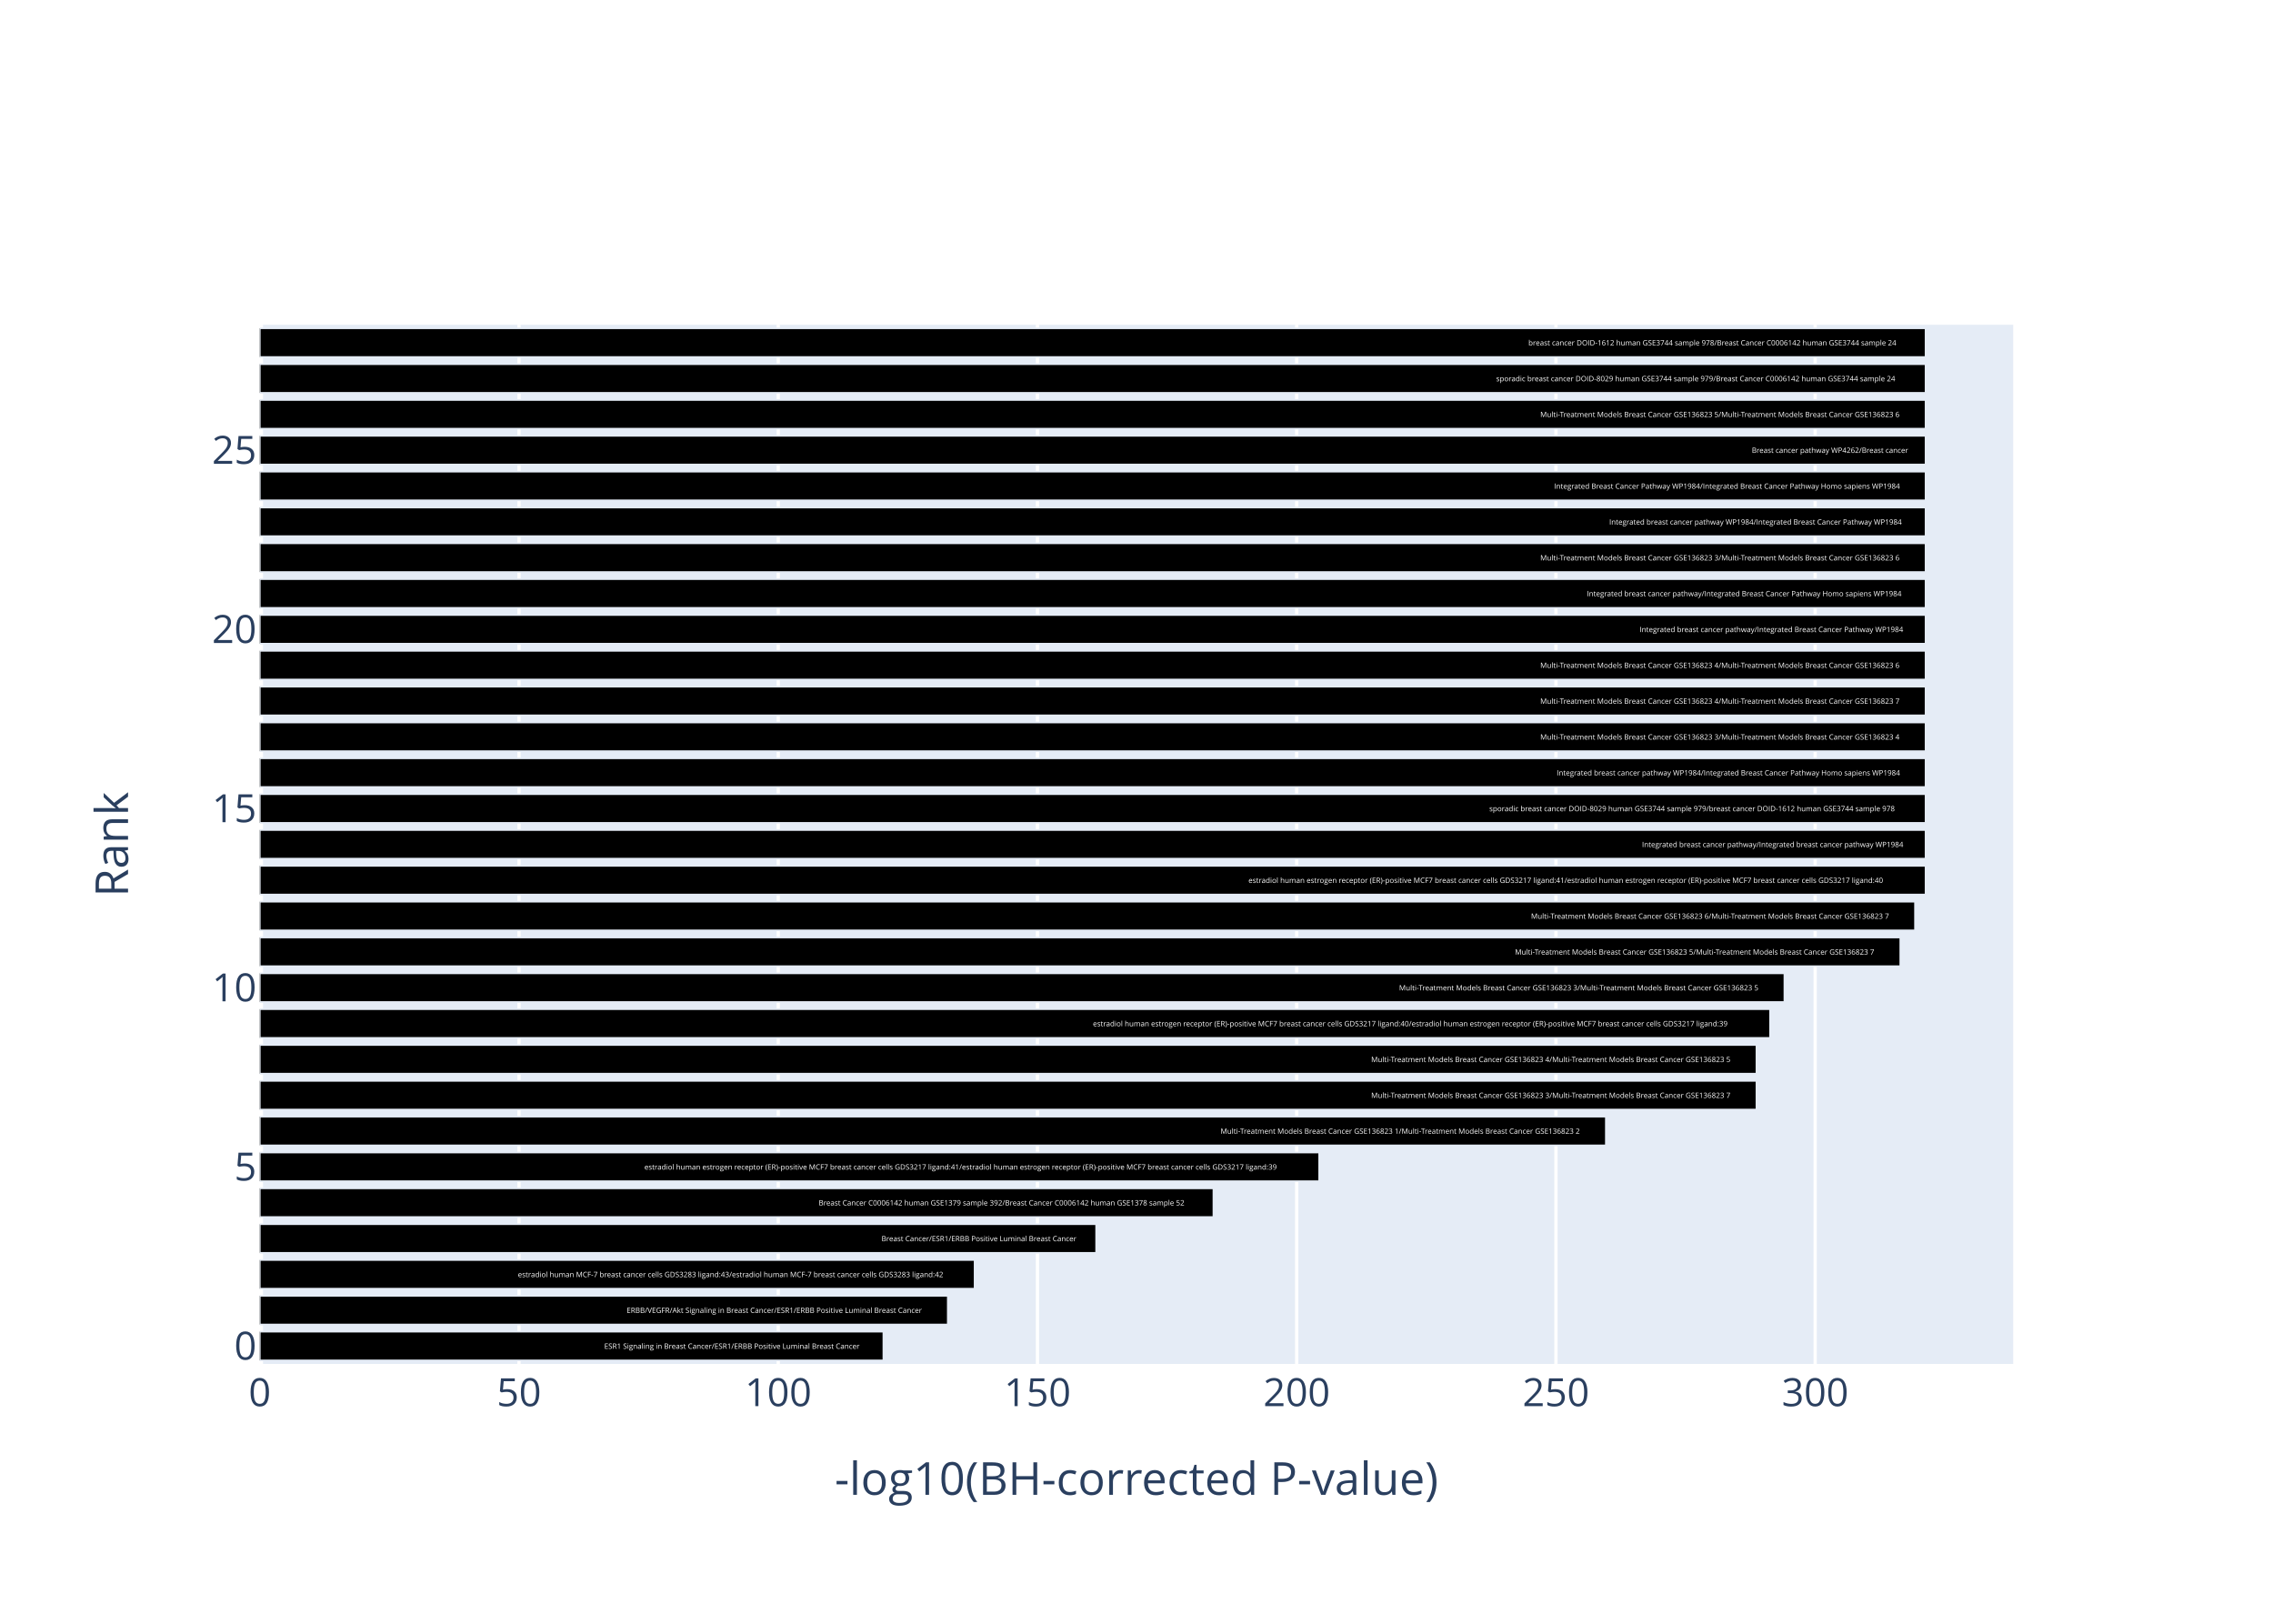
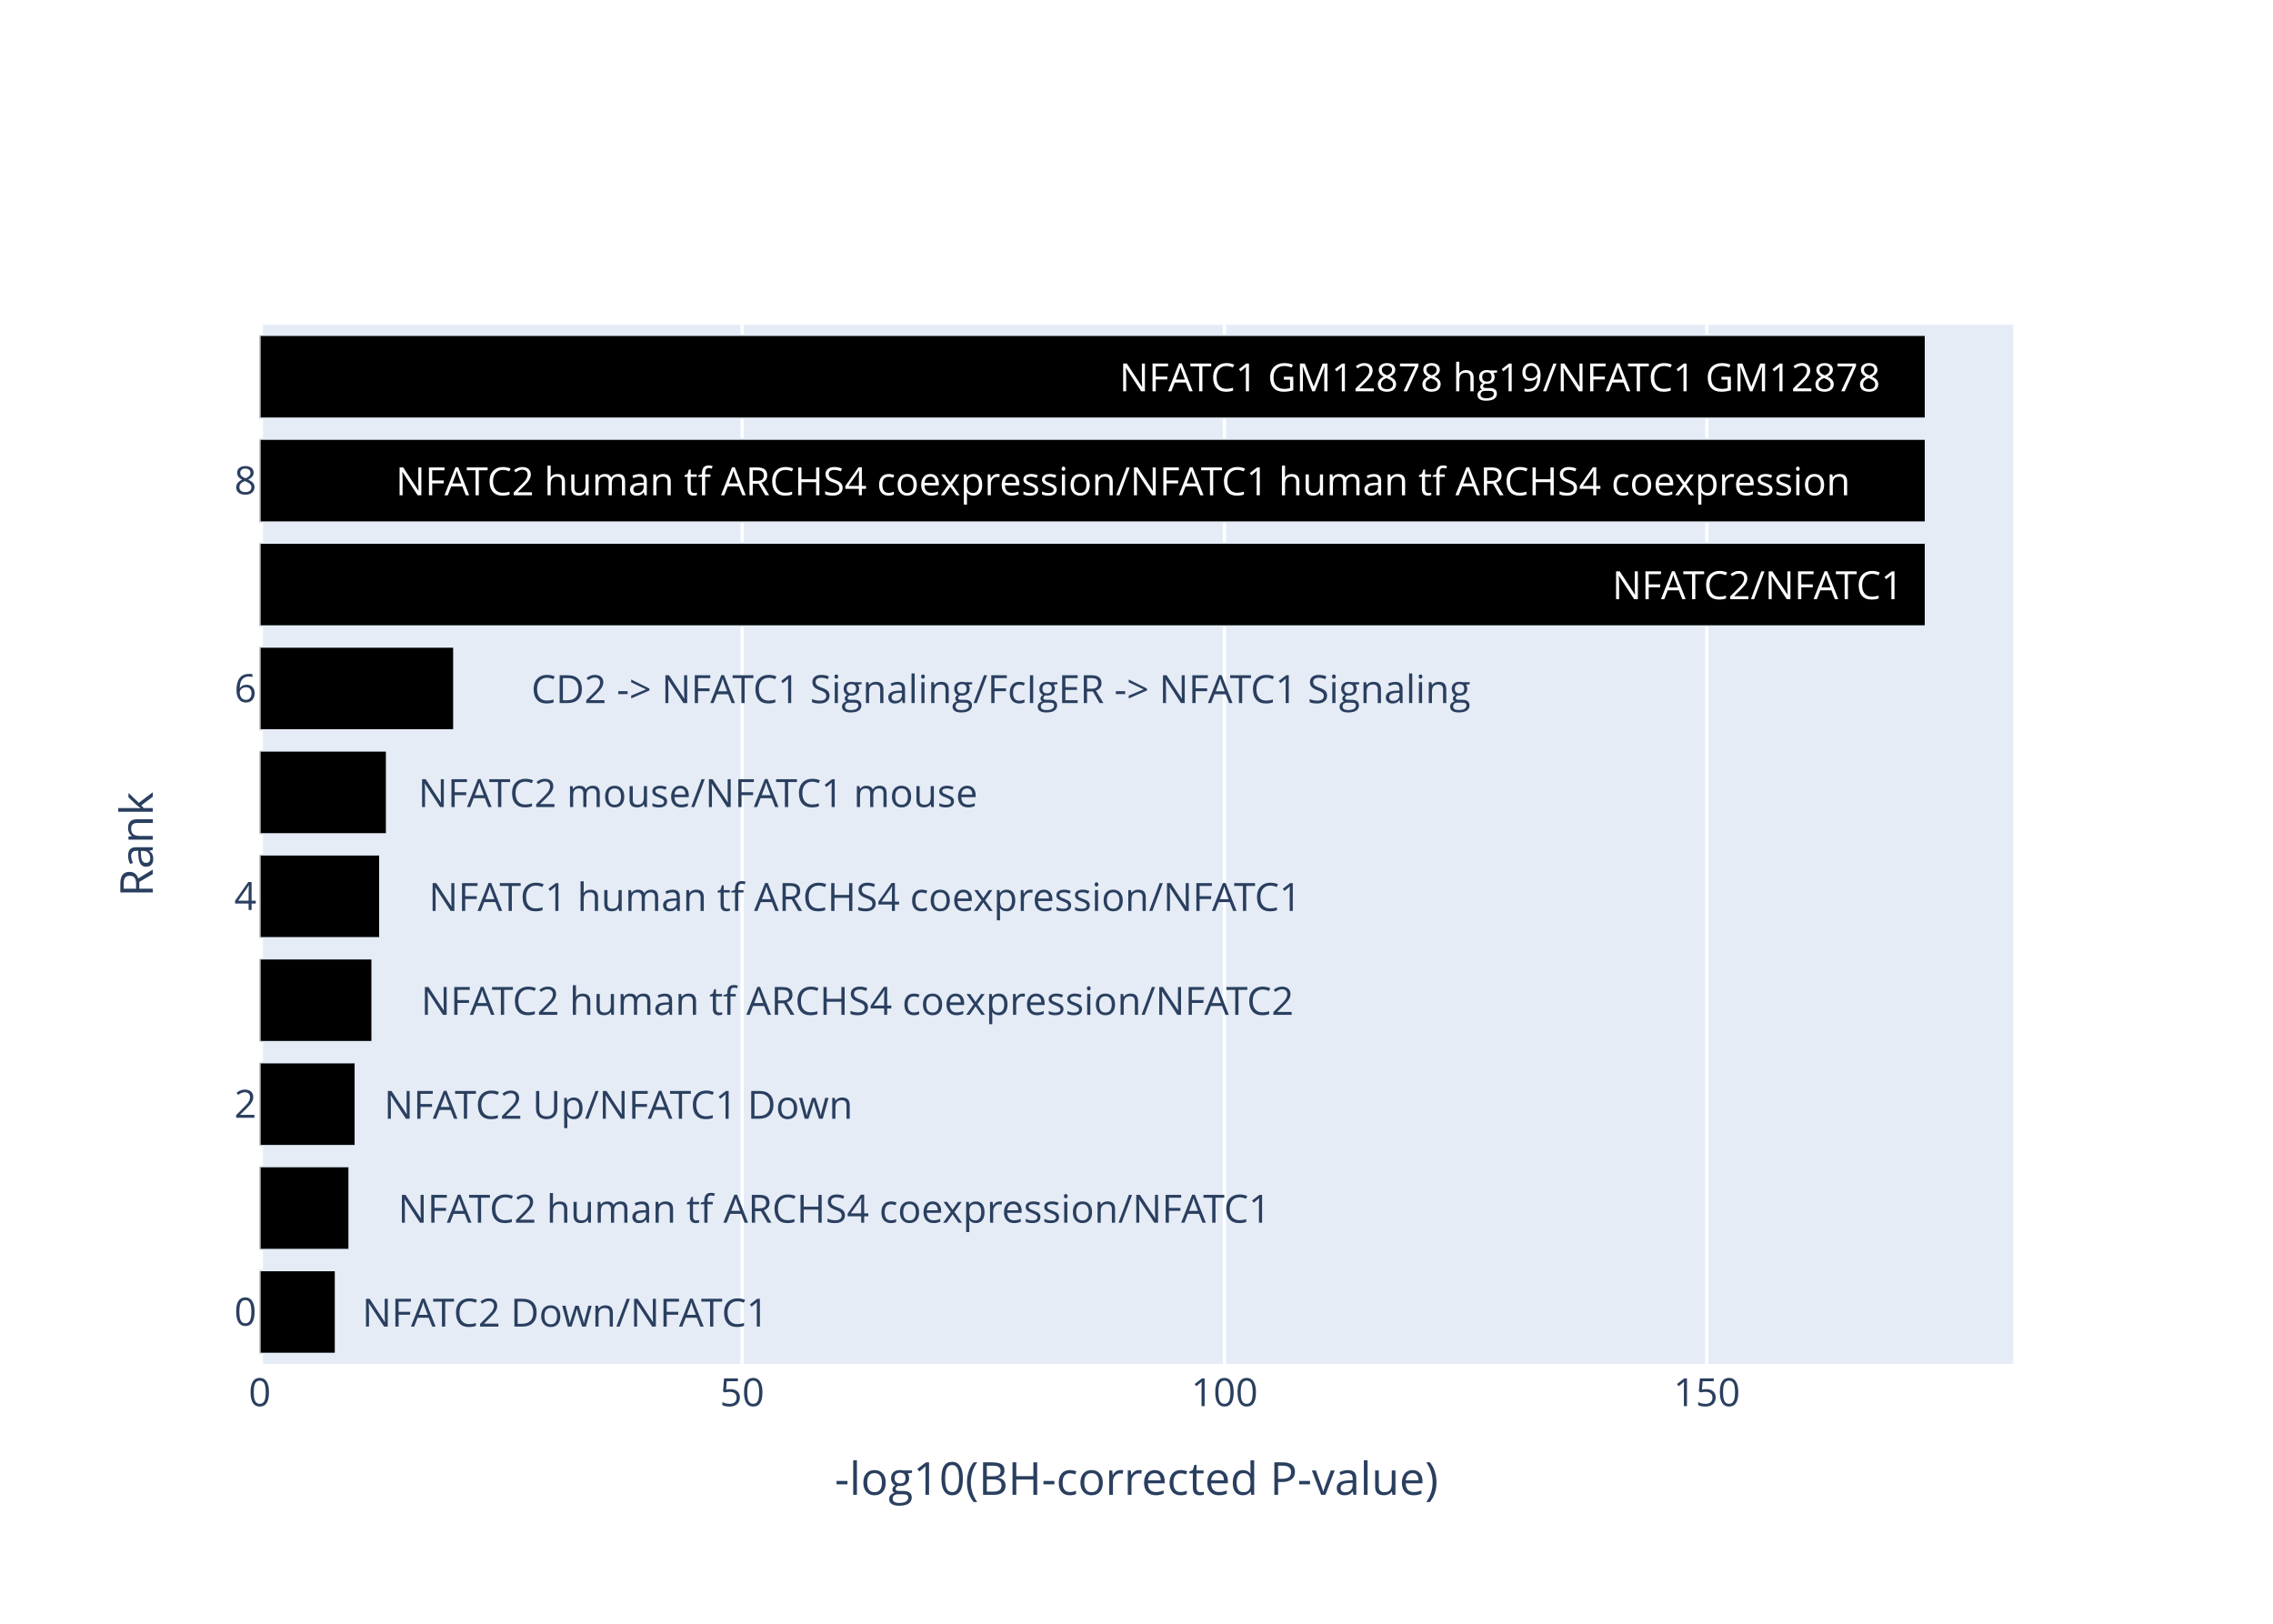
<svg xmlns="http://www.w3.org/2000/svg" class="main-svg" width="700" height="500" style="" viewBox="0 0 700 500">
  <rect x="0" y="0" width="700" height="500" style="fill: rgb(255, 255, 255); fill-opacity: 1;" />
-   <defs id="defs-6ae5c2">
+   <defs id="defs-728975">
    <g class="clips">
-       <clipPath id="clip6ae5c2xyplot" class="plotclip">
+       <clipPath id="clip728975xyplot" class="plotclip">
        <rect width="540" height="320" />
      </clipPath>
-       <clipPath class="axesclip" id="clip6ae5c2x">
+       <clipPath class="axesclip" id="clip728975x">
        <rect x="80" y="0" width="540" height="500" />
      </clipPath>
-       <clipPath class="axesclip" id="clip6ae5c2y">
+       <clipPath class="axesclip" id="clip728975y">
        <rect x="0" y="100" width="700" height="320" />
      </clipPath>
-       <clipPath class="axesclip" id="clip6ae5c2xy">
+       <clipPath class="axesclip" id="clip728975xy">
        <rect x="80" y="100" width="540" height="320" />
      </clipPath>
    </g>
    <g class="gradients" />
    <g class="patterns" />
  </defs>
  <g class="bglayer">
    <rect class="bg" x="80" y="100" width="540" height="320" style="fill: rgb(229, 236, 246); fill-opacity: 1; stroke-width: 0;" />
  </g>
  <g class="layer-below">
    <g class="imagelayer" />
    <g class="shapelayer" />
  </g>
  <g class="cartesianlayer">
    <g class="subplot xy">
      <g class="layer-subplot">
        <g class="shapelayer" />
        <g class="imagelayer" />
      </g>
      <g class="minor-gridlayer">
        <g class="x" />
        <g class="y" />
      </g>
      <g class="gridlayer">
        <g class="x">
-           <path class="xgrid crisp" transform="translate(159.83,0)" d="M0,100v320" style="stroke: rgb(255, 255, 255); stroke-opacity: 1; stroke-width: 1px;" />
-           <path class="xgrid crisp" transform="translate(239.67,0)" d="M0,100v320" style="stroke: rgb(255, 255, 255); stroke-opacity: 1; stroke-width: 1px;" />
-           <path class="xgrid crisp" transform="translate(319.5,0)" d="M0,100v320" style="stroke: rgb(255, 255, 255); stroke-opacity: 1; stroke-width: 1px;" />
-           <path class="xgrid crisp" transform="translate(399.33,0)" d="M0,100v320" style="stroke: rgb(255, 255, 255); stroke-opacity: 1; stroke-width: 1px;" />
-           <path class="xgrid crisp" transform="translate(479.17,0)" d="M0,100v320" style="stroke: rgb(255, 255, 255); stroke-opacity: 1; stroke-width: 1px;" />
-           <path class="xgrid crisp" transform="translate(559,0)" d="M0,100v320" style="stroke: rgb(255, 255, 255); stroke-opacity: 1; stroke-width: 1px;" />
+           <path class="xgrid crisp" transform="translate(228.54,0)" d="M0,100v320" style="stroke: rgb(255, 255, 255); stroke-opacity: 1; stroke-width: 1px;" />
+           <path class="xgrid crisp" transform="translate(377.09,0)" d="M0,100v320" style="stroke: rgb(255, 255, 255); stroke-opacity: 1; stroke-width: 1px;" />
+           <path class="xgrid crisp" transform="translate(525.63,0)" d="M0,100v320" style="stroke: rgb(255, 255, 255); stroke-opacity: 1; stroke-width: 1px;" />
        </g>
        <g class="y" />
      </g>
      <g class="zerolinelayer">
        <path class="xzl zl crisp" transform="translate(80,0)" d="M0,100v320" style="stroke: rgb(255, 255, 255); stroke-opacity: 1; stroke-width: 2px;" />
      </g>
      <path class="xlines-below" />
      <path class="ylines-below" />
      <g class="overlines-below" />
      <g class="xaxislayer-below" />
      <g class="yaxislayer-below" />
      <g class="overaxes-below" />
-       <g class="plot" transform="translate(80,100)" clip-path="url(#clip6ae5c2xyplot)">
+       <g class="plot" transform="translate(80,100)" clip-path="url(#clip728975xyplot)">
        <g class="barlayer mlayer">
          <g class="trace bars" style="opacity: 1;">
            <g class="points">
              <g class="point">
-                 <path d="M0,318.9V310.07H192.05V318.9Z" style="vector-effect: none; opacity: 1; stroke-width: 0.5px; fill: rgb(0, 0, 0); fill-opacity: 1; stroke: rgb(229, 236, 246); stroke-opacity: 1;" />
-                 <text class="bartext bartext-inside" text-anchor="middle" data-notex="1" x="0" y="0" style="font-family: 'Open Sans', verdana, arial, sans-serif; font-size: 12px; fill: rgb(255, 255, 255); fill-opacity: 1; white-space: pre;" transform="translate(145.4031,315.334)scale(0.1886667)">ESR1 Signaling in Breast Cancer/ESR1/ERBB Positive Luminal Breast Cancer</text>
+                 <path d="M0,316.8V291.2H23.35V316.8Z" style="vector-effect: none; opacity: 1; stroke-width: 0.5px; fill: rgb(0, 0, 0); fill-opacity: 1; stroke: rgb(229, 236, 246); stroke-opacity: 1;" />
+                 <text class="bartext bartext-outside" text-anchor="middle" data-notex="1" x="0" y="0" style="font-family: 'Open Sans', verdana, arial, sans-serif; font-size: 12px; fill: rgb(42, 63, 95); fill-opacity: 1; white-space: pre;" transform="translate(94.11562,308.5)">NFATC2 Down/NFATC1</text>
              </g>
              <g class="point">
-                 <path d="M0,307.86V299.03H211.88V307.86Z" style="vector-effect: none; opacity: 1; stroke-width: 0.5px; fill: rgb(0, 0, 0); fill-opacity: 1; stroke: rgb(229, 236, 246); stroke-opacity: 1;" />
-                 <text class="bartext bartext-inside" text-anchor="middle" data-notex="1" x="0" y="0" style="font-family: 'Open Sans', verdana, arial, sans-serif; font-size: 12px; fill: rgb(255, 255, 255); fill-opacity: 1; white-space: pre;" transform="translate(158.4529,304.294)scale(0.1886667)">ERBB/VEGFR/Akt Signaling in Breast Cancer/ESR1/ERBB Positive Luminal Breast Cancer</text>
+                 <path d="M0,284.8V259.2H27.55V284.8Z" style="vector-effect: none; opacity: 1; stroke-width: 0.5px; fill: rgb(0, 0, 0); fill-opacity: 1; stroke: rgb(229, 236, 246); stroke-opacity: 1;" />
+                 <text class="bartext bartext-outside" text-anchor="middle" data-notex="1" x="0" y="0" style="font-family: 'Open Sans', verdana, arial, sans-serif; font-size: 12px; fill: rgb(42, 63, 95); fill-opacity: 1; white-space: pre;" transform="translate(176.9719,276.5)">NFATC2 human tf ARCHS4 coexpression/NFATC1</text>
              </g>
              <g class="point">
-                 <path d="M0,296.83V288H220.14V296.83Z" style="vector-effect: none; opacity: 1; stroke-width: 0.5px; fill: rgb(0, 0, 0); fill-opacity: 1; stroke: rgb(229, 236, 246); stroke-opacity: 1;" />
-                 <text class="bartext bartext-inside" text-anchor="middle" data-notex="1" x="0" y="0" style="font-family: 'Open Sans', verdana, arial, sans-serif; font-size: 12px; fill: rgb(255, 255, 255); fill-opacity: 1; white-space: pre;" transform="translate(144.9897,293.264)scale(0.1886667)">estradiol human MCF-7 breast cancer cells GDS3283 ligand:43/estradiol human MCF-7 breast cancer cells GDS3283 ligand:42</text>
+                 <path d="M0,252.8V227.2H29.46V252.8Z" style="vector-effect: none; opacity: 1; stroke-width: 0.5px; fill: rgb(0, 0, 0); fill-opacity: 1; stroke: rgb(229, 236, 246); stroke-opacity: 1;" />
+                 <text class="bartext bartext-outside" text-anchor="middle" data-notex="1" x="0" y="0" style="font-family: 'Open Sans', verdana, arial, sans-serif; font-size: 12px; fill: rgb(42, 63, 95); fill-opacity: 1; white-space: pre;" transform="translate(110.46,244.5)">NFATC2 Up/NFATC1 Down</text>
              </g>
              <g class="point">
-                 <path d="M0,285.79V276.97H257.57V285.79Z" style="vector-effect: none; opacity: 1; stroke-width: 0.5px; fill: rgb(0, 0, 0); fill-opacity: 1; stroke: rgb(229, 236, 246); stroke-opacity: 1;" />
-                 <text class="bartext bartext-inside" text-anchor="middle" data-notex="1" x="0" y="0" style="font-family: 'Open Sans', verdana, arial, sans-serif; font-size: 12px; fill: rgb(255, 255, 255); fill-opacity: 1; white-space: pre;" transform="translate(221.4879,282.226)scale(0.188)">Breast Cancer/ESR1/ERBB Positive Luminal Breast Cancer</text>
+                 <path d="M0,220.8V195.2H34.63V220.8Z" style="vector-effect: none; opacity: 1; stroke-width: 0.5px; fill: rgb(0, 0, 0); fill-opacity: 1; stroke: rgb(229, 236, 246); stroke-opacity: 1;" />
+                 <text class="bartext bartext-outside" text-anchor="middle" data-notex="1" x="0" y="0" style="font-family: 'Open Sans', verdana, arial, sans-serif; font-size: 12px; fill: rgb(42, 63, 95); fill-opacity: 1; white-space: pre;" transform="translate(184.0519,212.5)">NFATC2 human tf ARCHS4 coexpression/NFATC2</text>
              </g>
              <g class="point">
-                 <path d="M0,274.76V265.93H293.69V274.76Z" style="vector-effect: none; opacity: 1; stroke-width: 0.5px; fill: rgb(0, 0, 0); fill-opacity: 1; stroke: rgb(229, 236, 246); stroke-opacity: 1;" />
-                 <text class="bartext bartext-inside" text-anchor="middle" data-notex="1" x="0" y="0" style="font-family: 'Open Sans', verdana, arial, sans-serif; font-size: 12px; fill: rgb(255, 255, 255); fill-opacity: 1; white-space: pre;" transform="translate(228.4359,271.194)scale(0.1886667)">Breast Cancer C0006142 human GSE1379 sample 392/Breast Cancer C0006142 human GSE1378 sample 52</text>
+                 <path d="M0,188.8V163.2H37.01V188.8Z" style="vector-effect: none; opacity: 1; stroke-width: 0.5px; fill: rgb(0, 0, 0); fill-opacity: 1; stroke: rgb(229, 236, 246); stroke-opacity: 1;" />
+                 <text class="bartext bartext-outside" text-anchor="middle" data-notex="1" x="0" y="0" style="font-family: 'Open Sans', verdana, arial, sans-serif; font-size: 12px; fill: rgb(42, 63, 95); fill-opacity: 1; white-space: pre;" transform="translate(186.4319,180.5)">NFATC1 human tf ARCHS4 coexpression/NFATC1</text>
              </g>
              <g class="point">
-                 <path d="M0,263.72V254.9H326.25V263.72Z" style="vector-effect: none; opacity: 1; stroke-width: 0.5px; fill: rgb(0, 0, 0); fill-opacity: 1; stroke: rgb(229, 236, 246); stroke-opacity: 1;" />
-                 <text class="bartext bartext-inside" text-anchor="middle" data-notex="1" x="0" y="0" style="font-family: 'Open Sans', verdana, arial, sans-serif; font-size: 12px; fill: rgb(255, 255, 255); fill-opacity: 1; white-space: pre;" transform="translate(215.8256,260.156)scale(0.188)">estradiol human estrogen receptor (ER)-positive MCF7 breast cancer cells GDS3217 ligand:41/estradiol human estrogen receptor (ER)-positive MCF7 breast cancer cells GDS3217 ligand:39</text>
+                 <path d="M0,156.8V131.2H39.09V156.8Z" style="vector-effect: none; opacity: 1; stroke-width: 0.5px; fill: rgb(0, 0, 0); fill-opacity: 1; stroke: rgb(229, 236, 246); stroke-opacity: 1;" />
+                 <text class="bartext bartext-outside" text-anchor="middle" data-notex="1" x="0" y="0" style="font-family: 'Open Sans', verdana, arial, sans-serif; font-size: 12px; fill: rgb(42, 63, 95); fill-opacity: 1; white-space: pre;" transform="translate(134.9494,148.5)">NFATC2 mouse/NFATC1 mouse</text>
              </g>
              <g class="point">
-                 <path d="M0,252.69V243.86H414.54V252.69Z" style="vector-effect: none; opacity: 1; stroke-width: 0.5px; fill: rgb(0, 0, 0); fill-opacity: 1; stroke: rgb(229, 236, 246); stroke-opacity: 1;" />
-                 <text class="bartext bartext-inside" text-anchor="middle" data-notex="1" x="0" y="0" style="font-family: 'Open Sans', verdana, arial, sans-serif; font-size: 12px; fill: rgb(255, 255, 255); fill-opacity: 1; white-space: pre;" transform="translate(351.202,249.124)scale(0.1886667)">Multi-Treatment Models Breast Cancer GSE136823 1/Multi-Treatment Models Breast Cancer GSE136823 2</text>
+                 <path d="M0,124.8V99.2H59.8V124.8Z" style="vector-effect: none; opacity: 1; stroke-width: 0.5px; fill: rgb(0, 0, 0); fill-opacity: 1; stroke: rgb(229, 236, 246); stroke-opacity: 1;" />
+                 <text class="bartext bartext-outside" text-anchor="middle" data-notex="1" x="0" y="0" style="font-family: 'Open Sans', verdana, arial, sans-serif; font-size: 12px; fill: rgb(42, 63, 95); fill-opacity: 1; white-space: pre;" transform="translate(228.2688,116.5)">CD2 -&gt; NFATC1 Signaling/FcIgER -&gt; NFATC1 Signaling</text>
              </g>
              <g class="point">
-                 <path d="M0,241.66V232.83H460.92V241.66Z" style="vector-effect: none; opacity: 1; stroke-width: 0.5px; fill: rgb(0, 0, 0); fill-opacity: 1; stroke: rgb(229, 236, 246); stroke-opacity: 1;" />
-                 <text class="bartext bartext-inside" text-anchor="middle" data-notex="1" x="0" y="0" style="font-family: 'Open Sans', verdana, arial, sans-serif; font-size: 12px; fill: rgb(255, 255, 255); fill-opacity: 1; white-space: pre;" transform="translate(397.582,238.094)scale(0.1886667)">Multi-Treatment Models Breast Cancer GSE136823 3/Multi-Treatment Models Breast Cancer GSE136823 7</text>
+                 <path d="M0,92.8V67.2H513V92.8Z" style="vector-effect: none; opacity: 1; stroke-width: 0.5px; fill: rgb(0, 0, 0); fill-opacity: 1; stroke: rgb(229, 236, 246); stroke-opacity: 1;" />
+                 <text class="bartext bartext-inside" text-anchor="middle" data-notex="1" x="0" y="0" style="font-family: 'Open Sans', verdana, arial, sans-serif; font-size: 12px; fill: rgb(255, 255, 255); fill-opacity: 1; white-space: pre;" transform="translate(461.3125,84.5)">NFATC2/NFATC1</text>
              </g>
              <g class="point">
-                 <path d="M0,230.62V221.79H460.92V230.62Z" style="vector-effect: none; opacity: 1; stroke-width: 0.5px; fill: rgb(0, 0, 0); fill-opacity: 1; stroke: rgb(229, 236, 246); stroke-opacity: 1;" />
-                 <text class="bartext bartext-inside" text-anchor="middle" data-notex="1" x="0" y="0" style="font-family: 'Open Sans', verdana, arial, sans-serif; font-size: 12px; fill: rgb(255, 255, 255); fill-opacity: 1; white-space: pre;" transform="translate(397.582,227.054)scale(0.1886667)">Multi-Treatment Models Breast Cancer GSE136823 4/Multi-Treatment Models Breast Cancer GSE136823 5</text>
+                 <path d="M0,60.8V35.2H513V60.8Z" style="vector-effect: none; opacity: 1; stroke-width: 0.5px; fill: rgb(0, 0, 0); fill-opacity: 1; stroke: rgb(229, 236, 246); stroke-opacity: 1;" />
+                 <text class="bartext bartext-inside" text-anchor="middle" data-notex="1" x="0" y="0" style="font-family: 'Open Sans', verdana, arial, sans-serif; font-size: 12px; fill: rgb(255, 255, 255); fill-opacity: 1; white-space: pre;" transform="translate(265.8438,52.5)">NFATC2 human tf ARCHS4 coexpression/NFATC1 human tf ARCHS4 coexpression</text>
              </g>
              <g class="point">
-                 <path d="M0,219.59V210.76H465.11V219.59Z" style="vector-effect: none; opacity: 1; stroke-width: 0.5px; fill: rgb(0, 0, 0); fill-opacity: 1; stroke: rgb(229, 236, 246); stroke-opacity: 1;" />
-                 <text class="bartext bartext-inside" text-anchor="middle" data-notex="1" x="0" y="0" style="font-family: 'Open Sans', verdana, arial, sans-serif; font-size: 12px; fill: rgb(255, 255, 255); fill-opacity: 1; white-space: pre;" transform="translate(354.3047,216.024)scale(0.1886667)">estradiol human estrogen receptor (ER)-positive MCF7 breast cancer cells GDS3217 ligand:40/estradiol human estrogen receptor (ER)-positive MCF7 breast cancer cells GDS3217 ligand:39</text>
-               </g>
-               <g class="point">
-                 <path d="M0,208.55V199.72H469.53V208.55Z" style="vector-effect: none; opacity: 1; stroke-width: 0.5px; fill: rgb(0, 0, 0); fill-opacity: 1; stroke: rgb(229, 236, 246); stroke-opacity: 1;" />
-                 <text class="bartext bartext-inside" text-anchor="middle" data-notex="1" x="0" y="0" style="font-family: 'Open Sans', verdana, arial, sans-serif; font-size: 12px; fill: rgb(255, 255, 255); fill-opacity: 1; white-space: pre;" transform="translate(406.192,204.984)scale(0.1886667)">Multi-Treatment Models Breast Cancer GSE136823 3/Multi-Treatment Models Breast Cancer GSE136823 5</text>
-               </g>
-               <g class="point">
-                 <path d="M0,197.52V188.69H505.22V197.52Z" style="vector-effect: none; opacity: 1; stroke-width: 0.5px; fill: rgb(0, 0, 0); fill-opacity: 1; stroke: rgb(229, 236, 246); stroke-opacity: 1;" />
-                 <text class="bartext bartext-inside" text-anchor="middle" data-notex="1" x="0" y="0" style="font-family: 'Open Sans', verdana, arial, sans-serif; font-size: 12px; fill: rgb(255, 255, 255); fill-opacity: 1; white-space: pre;" transform="translate(441.882,193.954)scale(0.1886667)">Multi-Treatment Models Breast Cancer GSE136823 5/Multi-Treatment Models Breast Cancer GSE136823 7</text>
-               </g>
-               <g class="point">
-                 <path d="M0,186.48V177.66H509.75V186.48Z" style="vector-effect: none; opacity: 1; stroke-width: 0.5px; fill: rgb(0, 0, 0); fill-opacity: 1; stroke: rgb(229, 236, 246); stroke-opacity: 1;" />
-                 <text class="bartext bartext-inside" text-anchor="middle" data-notex="1" x="0" y="0" style="font-family: 'Open Sans', verdana, arial, sans-serif; font-size: 12px; fill: rgb(255, 255, 255); fill-opacity: 1; white-space: pre;" transform="translate(446.6253,182.916)scale(0.188)">Multi-Treatment Models Breast Cancer GSE136823 6/Multi-Treatment Models Breast Cancer GSE136823 7</text>
-               </g>
-               <g class="point">
-                 <path d="M0,175.45V166.62H513V175.45Z" style="vector-effect: none; opacity: 1; stroke-width: 0.5px; fill: rgb(0, 0, 0); fill-opacity: 1; stroke: rgb(229, 236, 246); stroke-opacity: 1;" />
-                 <text class="bartext bartext-inside" text-anchor="middle" data-notex="1" x="0" y="0" style="font-family: 'Open Sans', verdana, arial, sans-serif; font-size: 12px; fill: rgb(255, 255, 255); fill-opacity: 1; white-space: pre;" transform="translate(402.1947,171.884)scale(0.1886667)">estradiol human estrogen receptor (ER)-positive MCF7 breast cancer cells GDS3217 ligand:41/estradiol human estrogen receptor (ER)-positive MCF7 breast cancer cells GDS3217 ligand:40</text>
-               </g>
-               <g class="point">
-                 <path d="M0,164.41V155.59H513V164.41Z" style="vector-effect: none; opacity: 1; stroke-width: 0.5px; fill: rgb(0, 0, 0); fill-opacity: 1; stroke: rgb(229, 236, 246); stroke-opacity: 1;" />
-                 <text class="bartext bartext-inside" text-anchor="middle" data-notex="1" x="0" y="0" style="font-family: 'Open Sans', verdana, arial, sans-serif; font-size: 12px; fill: rgb(255, 255, 255); fill-opacity: 1; white-space: pre;" transform="translate(465.9111,160.846)scale(0.188)">Integrated breast cancer pathway/Integrated breast cancer pathway WP1984</text>
-               </g>
-               <g class="point">
-                 <path d="M0,153.38V144.55H513V153.38Z" style="vector-effect: none; opacity: 1; stroke-width: 0.5px; fill: rgb(0, 0, 0); fill-opacity: 1; stroke: rgb(229, 236, 246); stroke-opacity: 1;" />
-                 <text class="bartext bartext-inside" text-anchor="middle" data-notex="1" x="0" y="0" style="font-family: 'Open Sans', verdana, arial, sans-serif; font-size: 12px; fill: rgb(255, 255, 255); fill-opacity: 1; white-space: pre;" transform="translate(441.0866,149.814)scale(0.1886667)">sporadic breast cancer DOID-8029 human GSE3744 sample 979/breast cancer DOID-1612 human GSE3744 sample 978</text>
-               </g>
-               <g class="point">
-                 <path d="M0,142.34V133.52H513V142.34Z" style="vector-effect: none; opacity: 1; stroke-width: 0.5px; fill: rgb(0, 0, 0); fill-opacity: 1; stroke: rgb(229, 236, 246); stroke-opacity: 1;" />
-                 <text class="bartext bartext-inside" text-anchor="middle" data-notex="1" x="0" y="0" style="font-family: 'Open Sans', verdana, arial, sans-serif; font-size: 12px; fill: rgb(255, 255, 255); fill-opacity: 1; white-space: pre;" transform="translate(452.2723,138.776)scale(0.188)">Integrated breast cancer pathway WP1984/Integrated Breast Cancer Pathway Homo sapiens WP1984</text>
-               </g>
-               <g class="point">
-                 <path d="M0,131.31V122.48H513V131.31Z" style="vector-effect: none; opacity: 1; stroke-width: 0.5px; fill: rgb(0, 0, 0); fill-opacity: 1; stroke: rgb(229, 236, 246); stroke-opacity: 1;" />
-                 <text class="bartext bartext-inside" text-anchor="middle" data-notex="1" x="0" y="0" style="font-family: 'Open Sans', verdana, arial, sans-serif; font-size: 12px; fill: rgb(255, 255, 255); fill-opacity: 1; white-space: pre;" transform="translate(449.662,127.744)scale(0.1886667)">Multi-Treatment Models Breast Cancer GSE136823 3/Multi-Treatment Models Breast Cancer GSE136823 4</text>
-               </g>
-               <g class="point">
-                 <path d="M0,120.28V111.45H513V120.28Z" style="vector-effect: none; opacity: 1; stroke-width: 0.5px; fill: rgb(0, 0, 0); fill-opacity: 1; stroke: rgb(229, 236, 246); stroke-opacity: 1;" />
-                 <text class="bartext bartext-inside" text-anchor="middle" data-notex="1" x="0" y="0" style="font-family: 'Open Sans', verdana, arial, sans-serif; font-size: 12px; fill: rgb(255, 255, 255); fill-opacity: 1; white-space: pre;" transform="translate(449.662,116.714)scale(0.1886667)">Multi-Treatment Models Breast Cancer GSE136823 4/Multi-Treatment Models Breast Cancer GSE136823 7</text>
-               </g>
-               <g class="point">
-                 <path d="M0,109.24V100.41H513V109.24Z" style="vector-effect: none; opacity: 1; stroke-width: 0.5px; fill: rgb(0, 0, 0); fill-opacity: 1; stroke: rgb(229, 236, 246); stroke-opacity: 1;" />
-                 <text class="bartext bartext-inside" text-anchor="middle" data-notex="1" x="0" y="0" style="font-family: 'Open Sans', verdana, arial, sans-serif; font-size: 12px; fill: rgb(255, 255, 255); fill-opacity: 1; white-space: pre;" transform="translate(449.662,105.674)scale(0.1886667)">Multi-Treatment Models Breast Cancer GSE136823 4/Multi-Treatment Models Breast Cancer GSE136823 6</text>
-               </g>
-               <g class="point">
-                 <path d="M0,98.21V89.38H513V98.21Z" style="vector-effect: none; opacity: 1; stroke-width: 0.5px; fill: rgb(0, 0, 0); fill-opacity: 1; stroke: rgb(229, 236, 246); stroke-opacity: 1;" />
-                 <text class="bartext bartext-inside" text-anchor="middle" data-notex="1" x="0" y="0" style="font-family: 'Open Sans', verdana, arial, sans-serif; font-size: 12px; fill: rgb(255, 255, 255); fill-opacity: 1; white-space: pre;" transform="translate(465.5336,94.644)scale(0.1886667)">Integrated breast cancer pathway/Integrated Breast Cancer Pathway WP1984</text>
-               </g>
-               <g class="point">
-                 <path d="M0,87.17V78.34H513V87.17Z" style="vector-effect: none; opacity: 1; stroke-width: 0.5px; fill: rgb(0, 0, 0); fill-opacity: 1; stroke: rgb(229, 236, 246); stroke-opacity: 1;" />
-                 <text class="bartext bartext-inside" text-anchor="middle" data-notex="1" x="0" y="0" style="font-family: 'Open Sans', verdana, arial, sans-serif; font-size: 12px; fill: rgb(255, 255, 255); fill-opacity: 1; white-space: pre;" transform="translate(457.1439,83.604)scale(0.1886667)">Integrated breast cancer pathway/Integrated Breast Cancer Pathway Homo sapiens WP1984</text>
-               </g>
-               <g class="point">
-                 <path d="M0,76.14V67.31H513V76.14Z" style="vector-effect: none; opacity: 1; stroke-width: 0.5px; fill: rgb(0, 0, 0); fill-opacity: 1; stroke: rgb(229, 236, 246); stroke-opacity: 1;" />
-                 <text class="bartext bartext-inside" text-anchor="middle" data-notex="1" x="0" y="0" style="font-family: 'Open Sans', verdana, arial, sans-serif; font-size: 12px; fill: rgb(255, 255, 255); fill-opacity: 1; white-space: pre;" transform="translate(449.662,72.574)scale(0.1886667)">Multi-Treatment Models Breast Cancer GSE136823 3/Multi-Treatment Models Breast Cancer GSE136823 6</text>
-               </g>
-               <g class="point">
-                 <path d="M0,65.1V56.28H513V65.1Z" style="vector-effect: none; opacity: 1; stroke-width: 0.5px; fill: rgb(0, 0, 0); fill-opacity: 1; stroke: rgb(229, 236, 246); stroke-opacity: 1;" />
-                 <text class="bartext bartext-inside" text-anchor="middle" data-notex="1" x="0" y="0" style="font-family: 'Open Sans', verdana, arial, sans-serif; font-size: 12px; fill: rgb(255, 255, 255); fill-opacity: 1; white-space: pre;" transform="translate(460.6294,61.536)scale(0.188)">Integrated breast cancer pathway WP1984/Integrated Breast Cancer Pathway WP1984</text>
-               </g>
-               <g class="point">
-                 <path d="M0,54.07V45.24H513V54.07Z" style="vector-effect: none; opacity: 1; stroke-width: 0.5px; fill: rgb(0, 0, 0); fill-opacity: 1; stroke: rgb(229, 236, 246); stroke-opacity: 1;" />
-                 <text class="bartext bartext-inside" text-anchor="middle" data-notex="1" x="0" y="0" style="font-family: 'Open Sans', verdana, arial, sans-serif; font-size: 12px; fill: rgb(255, 255, 255); fill-opacity: 1; white-space: pre;" transform="translate(451.8464,50.504)scale(0.1886667)">Integrated Breast Cancer Pathway WP1984/Integrated Breast Cancer Pathway Homo sapiens WP1984</text>
-               </g>
-               <g class="point">
-                 <path d="M0,43.03V34.21H513V43.03Z" style="vector-effect: none; opacity: 1; stroke-width: 0.5px; fill: rgb(0, 0, 0); fill-opacity: 1; stroke: rgb(229, 236, 246); stroke-opacity: 1;" />
-                 <text class="bartext bartext-inside" text-anchor="middle" data-notex="1" x="0" y="0" style="font-family: 'Open Sans', verdana, arial, sans-serif; font-size: 12px; fill: rgb(255, 255, 255); fill-opacity: 1; white-space: pre;" transform="translate(483.5772,39.466)scale(0.188)">Breast cancer pathway WP4262/Breast cancer</text>
-               </g>
-               <g class="point">
-                 <path d="M0,32V23.17H513V32Z" style="vector-effect: none; opacity: 1; stroke-width: 0.5px; fill: rgb(0, 0, 0); fill-opacity: 1; stroke: rgb(229, 236, 246); stroke-opacity: 1;" />
-                 <text class="bartext bartext-inside" text-anchor="middle" data-notex="1" x="0" y="0" style="font-family: 'Open Sans', verdana, arial, sans-serif; font-size: 12px; fill: rgb(255, 255, 255); fill-opacity: 1; white-space: pre;" transform="translate(449.662,28.434)scale(0.1886667)">Multi-Treatment Models Breast Cancer GSE136823 5/Multi-Treatment Models Breast Cancer GSE136823 6</text>
-               </g>
-               <g class="point">
-                 <path d="M0,20.97V12.14H513V20.97Z" style="vector-effect: none; opacity: 1; stroke-width: 0.5px; fill: rgb(0, 0, 0); fill-opacity: 1; stroke: rgb(229, 236, 246); stroke-opacity: 1;" />
-                 <text class="bartext bartext-inside" text-anchor="middle" data-notex="1" x="0" y="0" style="font-family: 'Open Sans', verdana, arial, sans-serif; font-size: 12px; fill: rgb(255, 255, 255); fill-opacity: 1; white-space: pre;" transform="translate(442.2097,17.404)scale(0.1886667)">sporadic breast cancer DOID-8029 human GSE3744 sample 979/Breast Cancer C0006142 human GSE3744 sample 24</text>
-               </g>
-               <g class="point">
-                 <path d="M0,9.93V1.1H513V9.93Z" style="vector-effect: none; opacity: 1; stroke-width: 0.5px; fill: rgb(0, 0, 0); fill-opacity: 1; stroke: rgb(229, 236, 246); stroke-opacity: 1;" />
-                 <text class="bartext bartext-inside" text-anchor="middle" data-notex="1" x="0" y="0" style="font-family: 'Open Sans', verdana, arial, sans-serif; font-size: 12px; fill: rgb(255, 255, 255); fill-opacity: 1; white-space: pre;" transform="translate(447.3391,6.364)scale(0.1886667)">breast cancer DOID-1612 human GSE3744 sample 978/Breast Cancer C0006142 human GSE3744 sample 24</text>
+                 <path d="M0,28.8V3.2H513V28.8Z" style="vector-effect: none; opacity: 1; stroke-width: 0.5px; fill: rgb(0, 0, 0); fill-opacity: 1; stroke: rgb(229, 236, 246); stroke-opacity: 1;" />
+                 <text class="bartext bartext-inside" text-anchor="middle" data-notex="1" x="0" y="0" style="font-family: 'Open Sans', verdana, arial, sans-serif; font-size: 12px; fill: rgb(255, 255, 255); fill-opacity: 1; white-space: pre;" transform="translate(381.8906,20.5)">NFATC1 GM12878 hg19/NFATC1 GM12878</text>
              </g>
            </g>
          </g>
        </g>
      </g>
      <g class="overplot" />
      <path class="xlines-above crisp" d="M0,0" style="fill: none;" />
      <path class="ylines-above crisp" d="M0,0" style="fill: none;" />
      <g class="overlines-above" />
      <g class="xaxislayer-above">
        <g class="xtick">
          <text text-anchor="middle" x="0" y="433" transform="translate(80,0)" style="font-family: 'Open Sans', verdana, arial, sans-serif; font-size: 12px; fill: rgb(42, 63, 95); fill-opacity: 1; white-space: pre; opacity: 1;">0</text>
        </g>
        <g class="xtick">
-           <text text-anchor="middle" x="0" y="433" style="font-family: 'Open Sans', verdana, arial, sans-serif; font-size: 12px; fill: rgb(42, 63, 95); fill-opacity: 1; white-space: pre; opacity: 1;" transform="translate(159.83,0)">50</text>
+           <text text-anchor="middle" x="0" y="433" style="font-family: 'Open Sans', verdana, arial, sans-serif; font-size: 12px; fill: rgb(42, 63, 95); fill-opacity: 1; white-space: pre; opacity: 1;" transform="translate(228.54,0)">50</text>
        </g>
        <g class="xtick">
-           <text text-anchor="middle" x="0" y="433" style="font-family: 'Open Sans', verdana, arial, sans-serif; font-size: 12px; fill: rgb(42, 63, 95); fill-opacity: 1; white-space: pre; opacity: 1;" transform="translate(239.67,0)">100</text>
+           <text text-anchor="middle" x="0" y="433" style="font-family: 'Open Sans', verdana, arial, sans-serif; font-size: 12px; fill: rgb(42, 63, 95); fill-opacity: 1; white-space: pre; opacity: 1;" transform="translate(377.09,0)">100</text>
        </g>
        <g class="xtick">
-           <text text-anchor="middle" x="0" y="433" style="font-family: 'Open Sans', verdana, arial, sans-serif; font-size: 12px; fill: rgb(42, 63, 95); fill-opacity: 1; white-space: pre; opacity: 1;" transform="translate(319.5,0)">150</text>
-         </g>
-         <g class="xtick">
-           <text text-anchor="middle" x="0" y="433" style="font-family: 'Open Sans', verdana, arial, sans-serif; font-size: 12px; fill: rgb(42, 63, 95); fill-opacity: 1; white-space: pre; opacity: 1;" transform="translate(399.33,0)">200</text>
-         </g>
-         <g class="xtick">
-           <text text-anchor="middle" x="0" y="433" style="font-family: 'Open Sans', verdana, arial, sans-serif; font-size: 12px; fill: rgb(42, 63, 95); fill-opacity: 1; white-space: pre; opacity: 1;" transform="translate(479.17,0)">250</text>
-         </g>
-         <g class="xtick">
-           <text text-anchor="middle" x="0" y="433" style="font-family: 'Open Sans', verdana, arial, sans-serif; font-size: 12px; fill: rgb(42, 63, 95); fill-opacity: 1; white-space: pre; opacity: 1;" transform="translate(559,0)">300</text>
+           <text text-anchor="middle" x="0" y="433" style="font-family: 'Open Sans', verdana, arial, sans-serif; font-size: 12px; fill: rgb(42, 63, 95); fill-opacity: 1; white-space: pre; opacity: 1;" transform="translate(525.63,0)">150</text>
        </g>
      </g>
      <g class="yaxislayer-above">
        <g class="ytick">
-           <text text-anchor="end" x="79" y="4.2" transform="translate(0,414.48)" style="font-family: 'Open Sans', verdana, arial, sans-serif; font-size: 12px; fill: rgb(42, 63, 95); fill-opacity: 1; white-space: pre; opacity: 1;">0</text>
+           <text text-anchor="end" x="79" y="4.2" transform="translate(0,404)" style="font-family: 'Open Sans', verdana, arial, sans-serif; font-size: 12px; fill: rgb(42, 63, 95); fill-opacity: 1; white-space: pre; opacity: 1;">0</text>
        </g>
        <g class="ytick">
-           <text text-anchor="end" x="79" y="4.2" style="font-family: 'Open Sans', verdana, arial, sans-serif; font-size: 12px; fill: rgb(42, 63, 95); fill-opacity: 1; white-space: pre; opacity: 1;" transform="translate(0,359.31)">5</text>
+           <text text-anchor="end" x="79" y="4.2" style="font-family: 'Open Sans', verdana, arial, sans-serif; font-size: 12px; fill: rgb(42, 63, 95); fill-opacity: 1; white-space: pre; opacity: 1;" transform="translate(0,340)">2</text>
        </g>
        <g class="ytick">
-           <text text-anchor="end" x="79" y="4.2" style="font-family: 'Open Sans', verdana, arial, sans-serif; font-size: 12px; fill: rgb(42, 63, 95); fill-opacity: 1; white-space: pre; opacity: 1;" transform="translate(0,304.14)">10</text>
+           <text text-anchor="end" x="79" y="4.2" style="font-family: 'Open Sans', verdana, arial, sans-serif; font-size: 12px; fill: rgb(42, 63, 95); fill-opacity: 1; white-space: pre; opacity: 1;" transform="translate(0,276)">4</text>
        </g>
        <g class="ytick">
-           <text text-anchor="end" x="79" y="4.2" style="font-family: 'Open Sans', verdana, arial, sans-serif; font-size: 12px; fill: rgb(42, 63, 95); fill-opacity: 1; white-space: pre; opacity: 1;" transform="translate(0,248.97)">15</text>
+           <text text-anchor="end" x="79" y="4.2" style="font-family: 'Open Sans', verdana, arial, sans-serif; font-size: 12px; fill: rgb(42, 63, 95); fill-opacity: 1; white-space: pre; opacity: 1;" transform="translate(0,212)">6</text>
        </g>
        <g class="ytick">
-           <text text-anchor="end" x="79" y="4.2" style="font-family: 'Open Sans', verdana, arial, sans-serif; font-size: 12px; fill: rgb(42, 63, 95); fill-opacity: 1; white-space: pre; opacity: 1;" transform="translate(0,193.79)">20</text>
-         </g>
-         <g class="ytick">
-           <text text-anchor="end" x="79" y="4.2" style="font-family: 'Open Sans', verdana, arial, sans-serif; font-size: 12px; fill: rgb(42, 63, 95); fill-opacity: 1; white-space: pre; opacity: 1;" transform="translate(0,138.62)">25</text>
+           <text text-anchor="end" x="79" y="4.2" style="font-family: 'Open Sans', verdana, arial, sans-serif; font-size: 12px; fill: rgb(42, 63, 95); fill-opacity: 1; white-space: pre; opacity: 1;" transform="translate(0,148)">8</text>
        </g>
      </g>
      <g class="overaxes-above" />
    </g>
  </g>
  <g class="polarlayer" />
  <g class="smithlayer" />
  <g class="ternarylayer" />
  <g class="geolayer" />
  <g class="funnelarealayer" />
  <g class="pielayer" />
  <g class="iciclelayer" />
  <g class="treemaplayer" />
  <g class="sunburstlayer" />
  <g class="glimages" />
-   <defs id="topdefs-6ae5c2">
+   <defs id="topdefs-728975">
    <g class="clips" />
  </defs>
  <g class="layer-above">
    <g class="imagelayer" />
    <g class="shapelayer" />
  </g>
  <g class="infolayer">
    <g class="g-gtitle" />
    <g class="g-xtitle">
      <text class="xtitle" x="350" y="460.3" text-anchor="middle" style="font-family: 'Open Sans', verdana, arial, sans-serif; font-size: 14px; fill: rgb(42, 63, 95); opacity: 1; font-weight: normal; white-space: pre;">-log10(BH-corrected P-value)</text>
    </g>
    <g class="g-ytitle">
-       <text class="ytitle" transform="rotate(-90,39.43438,260)" x="39.434" y="260" text-anchor="middle" style="font-family: 'Open Sans', verdana, arial, sans-serif; font-size: 14px; fill: rgb(42, 63, 95); opacity: 1; font-weight: normal; white-space: pre;">Rank</text>
+       <text class="ytitle" transform="rotate(-90,47.05938,260)" x="47.059" y="260" text-anchor="middle" style="font-family: 'Open Sans', verdana, arial, sans-serif; font-size: 14px; fill: rgb(42, 63, 95); opacity: 1; font-weight: normal; white-space: pre;">Rank</text>
    </g>
  </g>
</svg>
